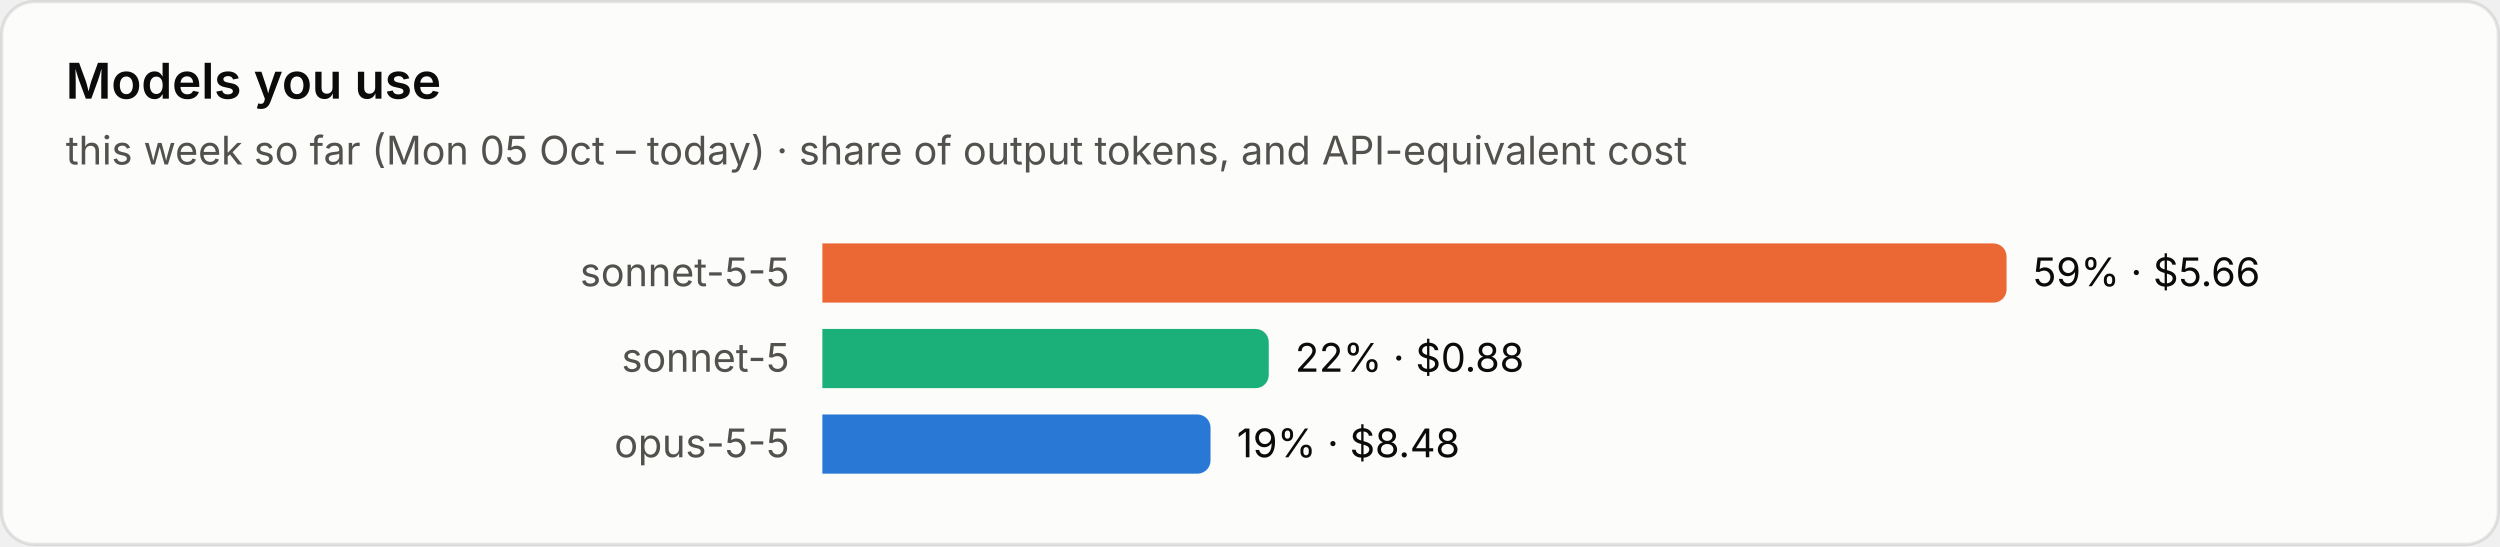
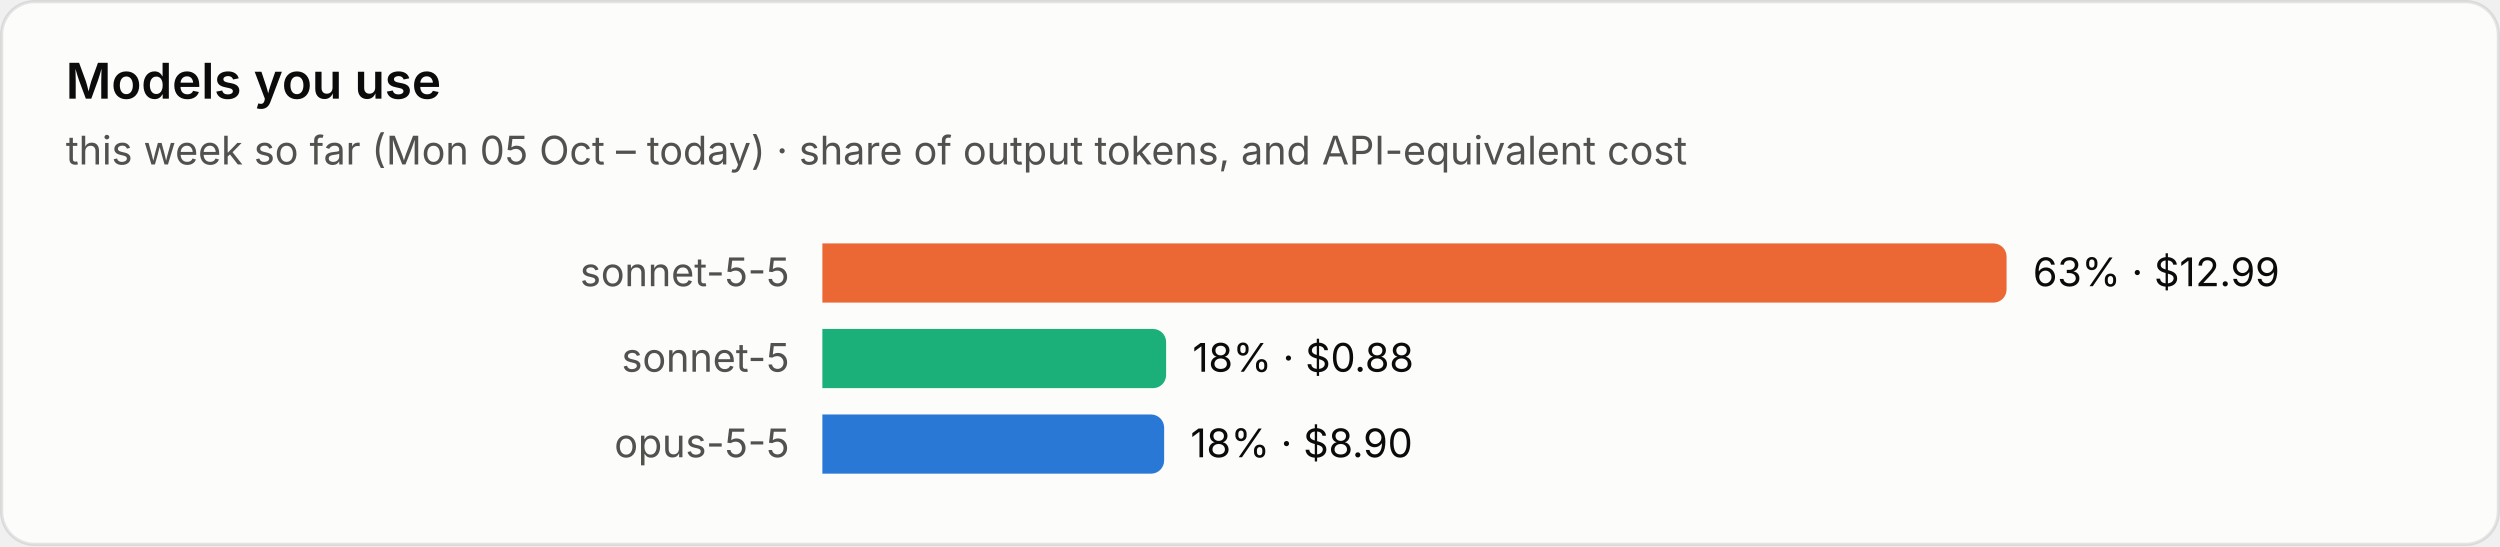
<svg xmlns="http://www.w3.org/2000/svg" viewBox="0 0 760 166" width="760" height="166" role="img" aria-label="Models you use">
  <style>text{font-family:system-ui,-apple-system,"Segoe UI",sans-serif;font-variant-numeric:tabular-nums}.bg{fill:#fcfcfb;stroke:rgba(11,11,11,.10)}.tp{fill:#0b0b0b}.ts{fill:#52514e}.tm{fill:#898781}.grid{stroke:#e1e0d9;stroke-width:1}.base{stroke:#c3c2b7;stroke-width:1}.so{fill:#b5b3ad}.lo{stroke:#b5b3ad}.qe{fill:#f0efec}.ring{stroke:#fcfcfb}.area{fill-opacity:.1}.s0{fill:#2a78d6}.l0{stroke:#2a78d6}.s1{fill:#eb6834}.l1{stroke:#eb6834}.s2{fill:#1baf7a}.l2{stroke:#1baf7a}.s3{fill:#eda100}.l3{stroke:#eda100}.s4{fill:#e87ba4}.l4{stroke:#e87ba4}.s5{fill:#008300}.l5{stroke:#008300}.s6{fill:#4a3aa7}.l6{stroke:#4a3aa7}.s7{fill:#e34948}.l7{stroke:#e34948}.q0{fill:#cde2fb}.q1{fill:#9ec5f4}.q2{fill:#6da7ec}.q3{fill:#3987e5}.q4{fill:#256abf}.q5{fill:#184f95}.q6{fill:#0d366b}.r0{fill:#f8d4d4}.r1{fill:#ec8f8f}.r2{fill:#c42f2f}.a0{fill:#fbe3e3}.a1{fill:#f5b8b8}.a2{fill:#ec8f8f}.a3{fill:#d65252}.a4{fill:#a82525}.tq0{fill:#0b0b0b}.tq1{fill:#0b0b0b}.tq2{fill:#0b0b0b}.tq3{fill:#ffffff}.tq4{fill:#ffffff}.tq5{fill:#ffffff}.tq6{fill:#ffffff}.tr0{fill:#0b0b0b}.tr1{fill:#0b0b0b}.tr2{fill:#ffffff}.ta0{fill:#0b0b0b}.ta1{fill:#0b0b0b}.ta2{fill:#0b0b0b}.ta3{fill:#ffffff}.ta4{fill:#ffffff}.tw{fill:#ffffff}@media (prefers-color-scheme:dark){.bg{fill:#1a1a19;stroke:rgba(255,255,255,.10)}.tp{fill:#fff}.ts{fill:#c3c2b7}.tm{fill:#898781}.grid{stroke:#2c2c2a}.base{stroke:#383835}.so{fill:#5c5b57}.lo{stroke:#5c5b57}.qe{fill:#262624}.ring{stroke:#1a1a19}.s0{fill:#3987e5}.l0{stroke:#3987e5}.s1{fill:#d95926}.l1{stroke:#d95926}.s2{fill:#199e70}.l2{stroke:#199e70}.s3{fill:#c98500}.l3{stroke:#c98500}.s4{fill:#d55181}.l4{stroke:#d55181}.s5{fill:#008300}.l5{stroke:#008300}.s6{fill:#9085e9}.l6{stroke:#9085e9}.s7{fill:#e66767}.l7{stroke:#e66767}.q0{fill:#16263a}.q1{fill:#123a66}.q2{fill:#184f95}.q3{fill:#256abf}.q4{fill:#3987e5}.q5{fill:#6da7ec}.q6{fill:#b7d3f6}.r0{fill:#4a2023}.r1{fill:#8c2c2f}.r2{fill:#e25555}.a0{fill:#3a1a1c}.a1{fill:#5e2427}.a2{fill:#8c2c2f}.a3{fill:#c43c3f}.a4{fill:#f07070}.tq0{fill:#ffffff}.tq1{fill:#ffffff}.tq2{fill:#ffffff}.tq3{fill:#ffffff}.tq4{fill:#ffffff}.tq5{fill:#0b0b0b}.tq6{fill:#0b0b0b}.tr0{fill:#ffffff}.tr1{fill:#ffffff}.tr2{fill:#ffffff}.ta0{fill:#ffffff}.ta1{fill:#ffffff}.ta2{fill:#ffffff}.ta3{fill:#ffffff}.ta4{fill:#0b0b0b}.tw{fill:#ffffff}}</style>
  <rect class="bg" x=".5" y=".5" width="759" height="165" rx="10" />
  <text class="tp" x="20" y="30" font-size="15" font-weight="600">Models you use</text>
  <text class="ts" x="20" y="50" font-size="12">this week so far (Mon 05 Oct – today) · share of output tokens, and API-equivalent cost</text>
  <text class="ts" x="240" y="87.0" font-size="12" text-anchor="end">sonnet-5-5</text>
  <path class="s1" d="M250 74h356.0a4 4 0 0 1 4 4v10a4 4 0 0 1-4 4h-356.0z" />
-   <text class="tp" x="618.0" y="87.0" font-size="12">59% · $5.66</text>
+   <text class="tp" x="618.0" y="87.0" font-size="12">63% · $12.99</text>
  <text class="ts" x="240" y="113.0" font-size="12" text-anchor="end">sonnet-5</text>
-   <path class="s2" d="M250 100h131.7a4 4 0 0 1 4 4v10a4 4 0 0 1-4 4h-131.7z" />
-   <text class="tp" x="393.7" y="113.0" font-size="12">22% · $0.88</text>
+   <path class="s2" d="M250 100h100.5a4 4 0 0 1 4 4v10a4 4 0 0 1-4 4h-100.5z" />
+   <text class="tp" x="362.5" y="113.0" font-size="12">18% · $0.88</text>
  <text class="ts" x="240" y="139.0" font-size="12" text-anchor="end">opus-5-5</text>
-   <path class="s0" d="M250 126h114.0a4 4 0 0 1 4 4v10a4 4 0 0 1-4 4h-114.0z" />
-   <text class="tp" x="376.0" y="139.0" font-size="12">19% · $8.48</text>
+   <path class="s0" d="M250 126h99.9a4 4 0 0 1 4 4v10a4 4 0 0 1-4 4h-99.9z" />
+   <text class="tp" x="361.9" y="139.0" font-size="12">18% · $8.90</text>
</svg>
